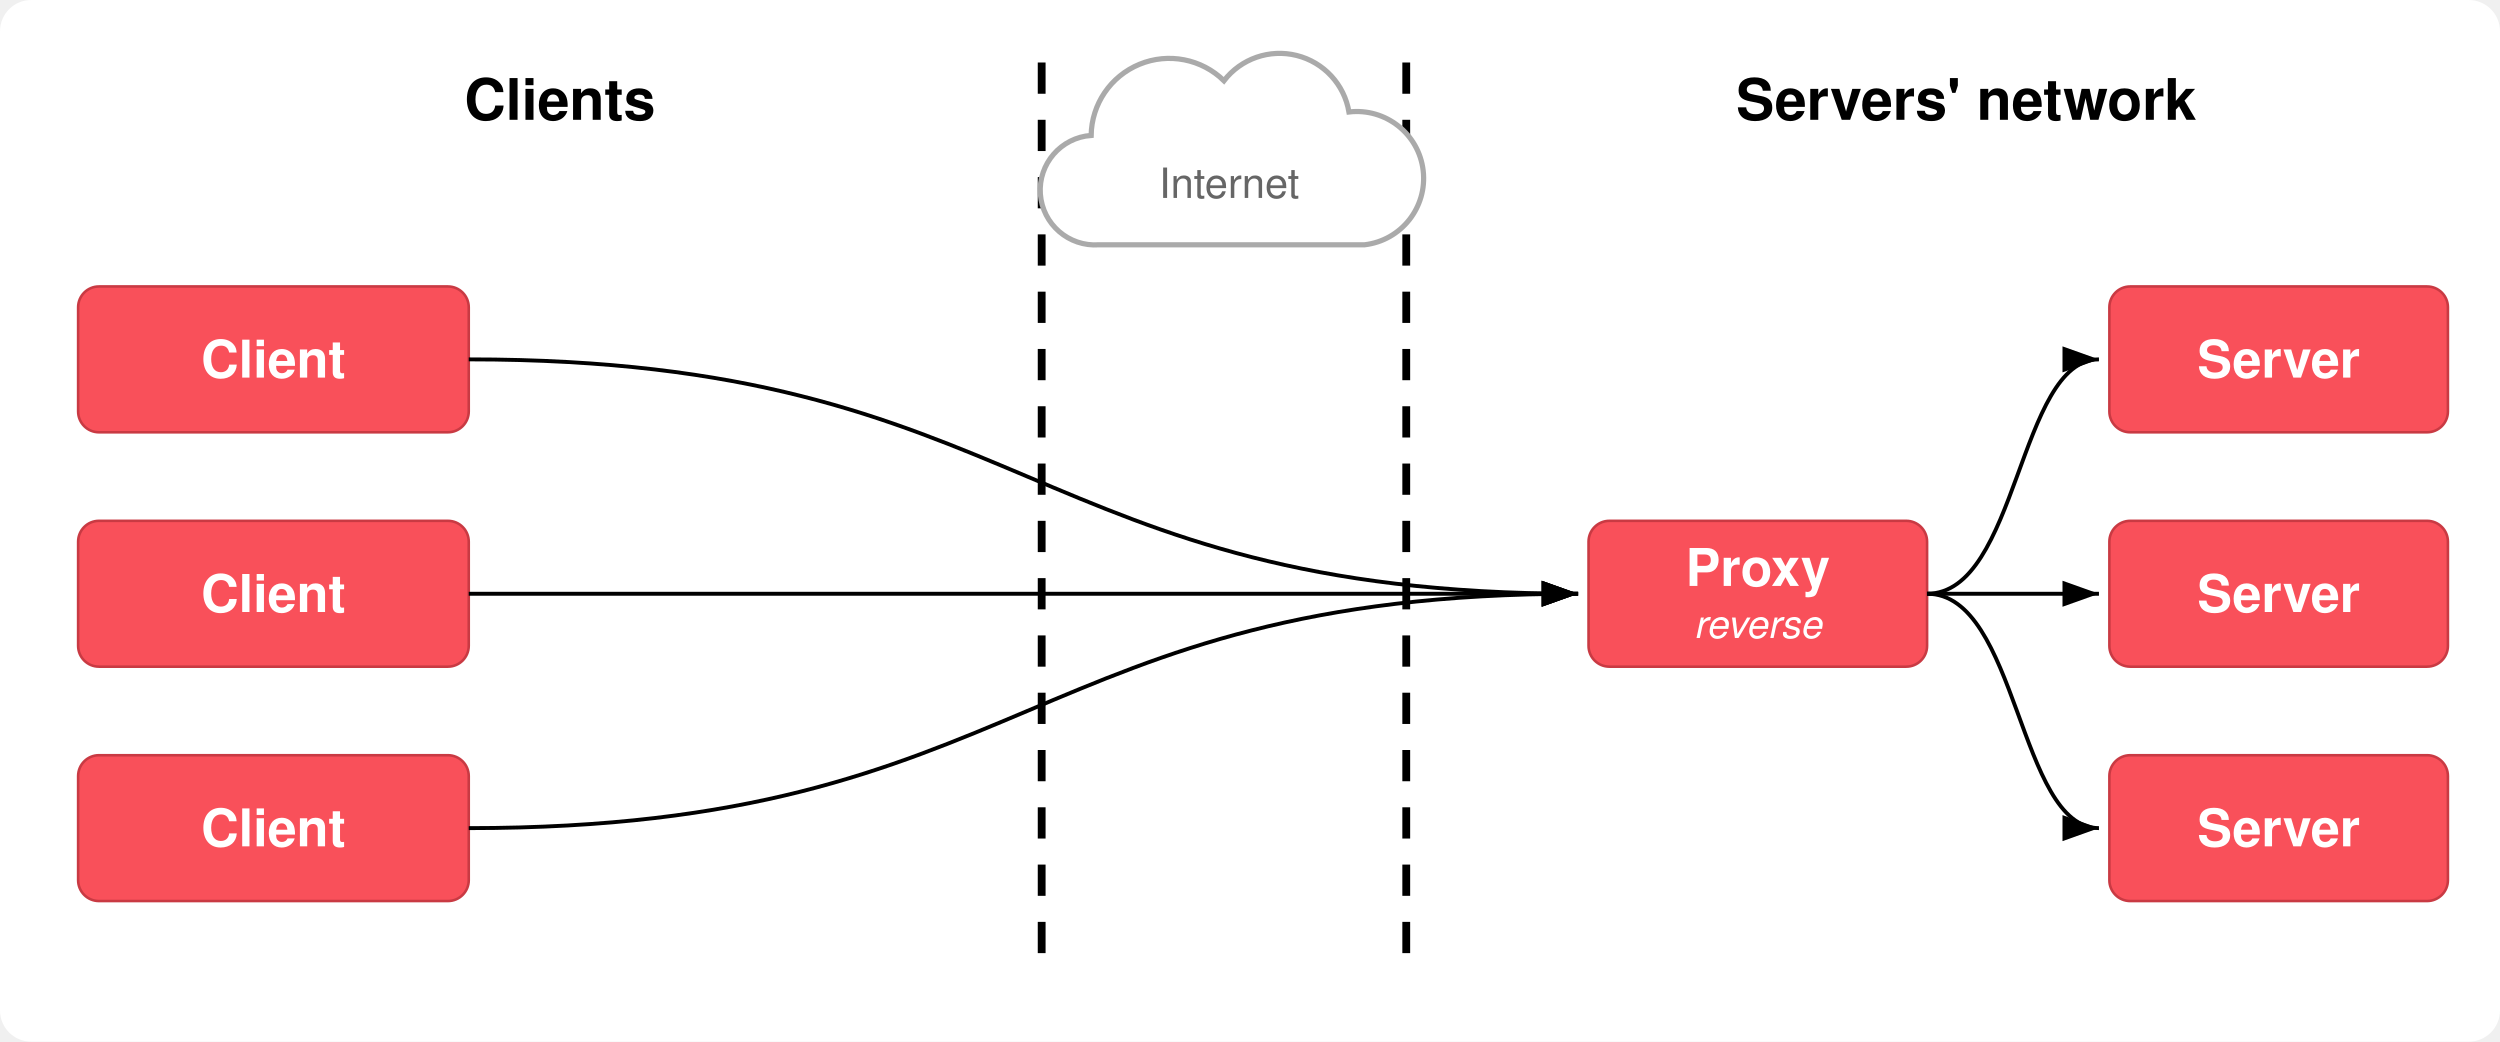
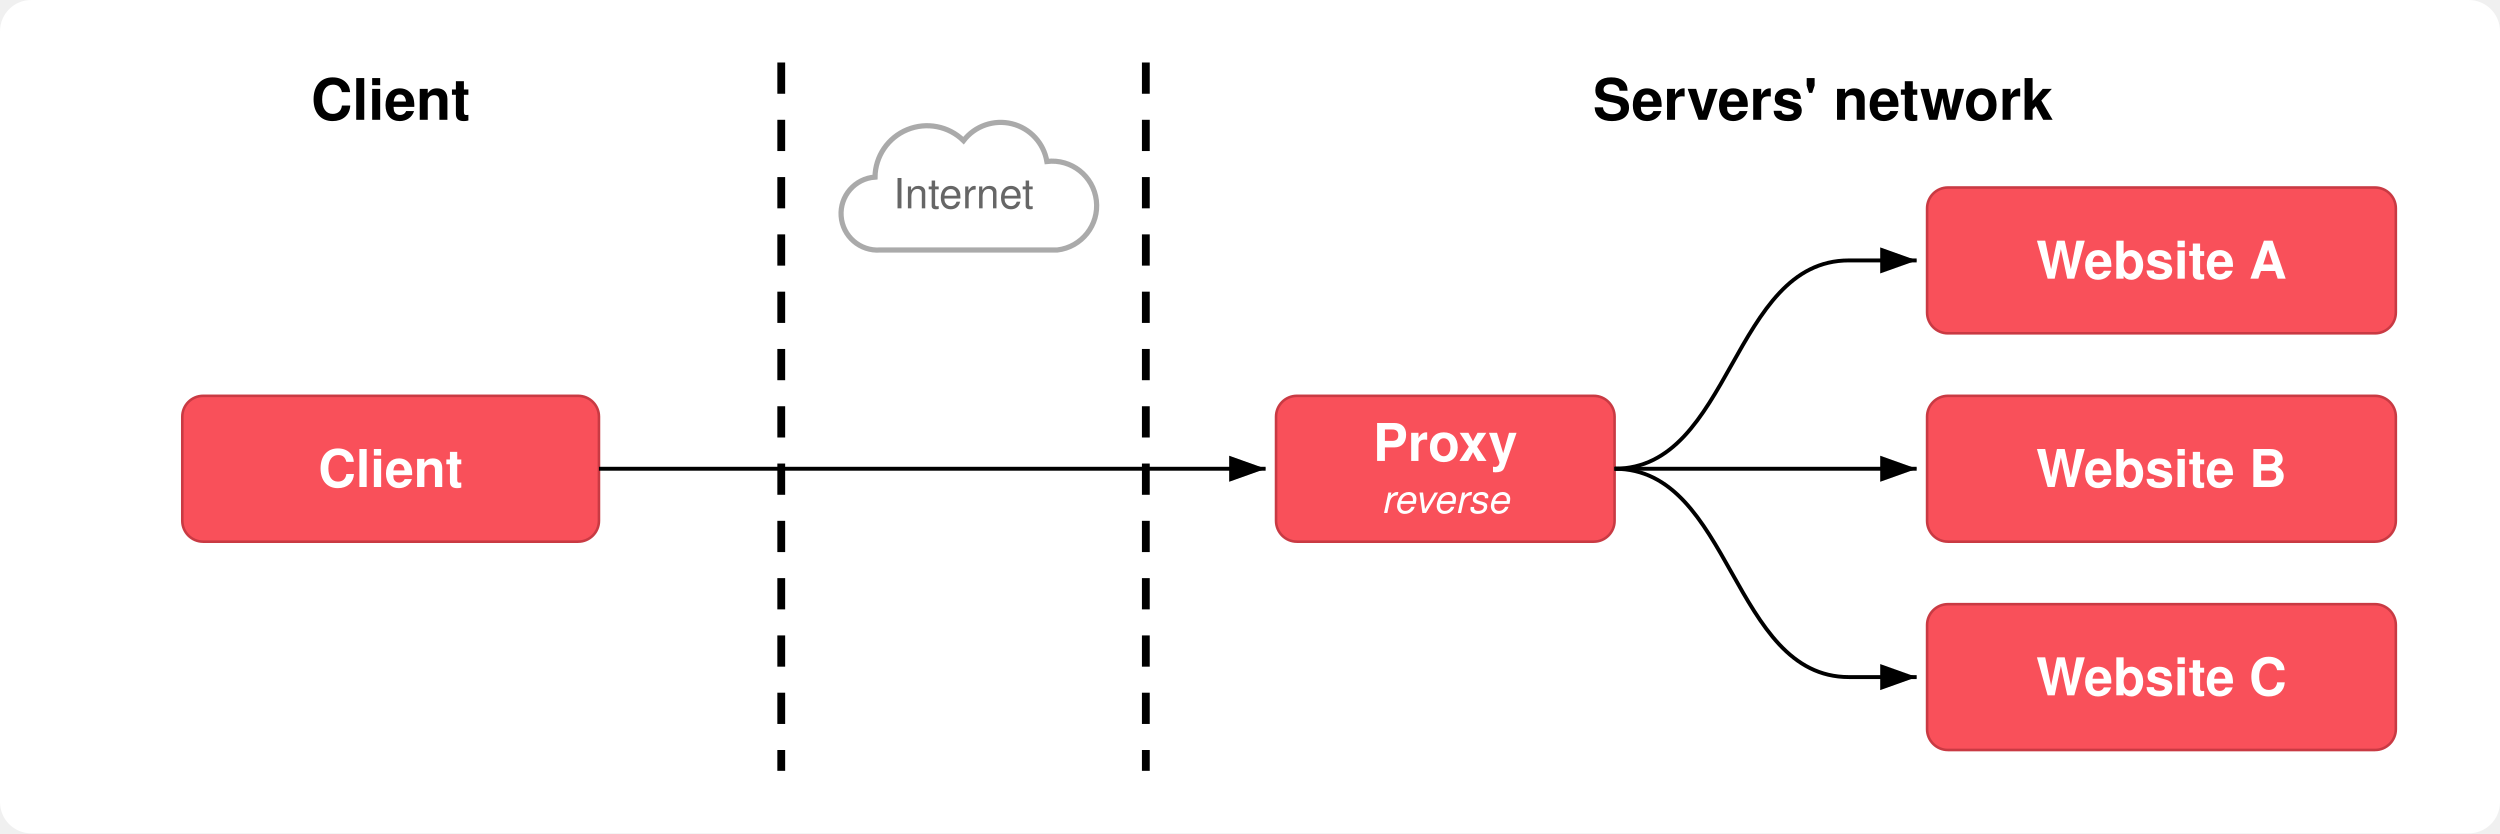
- <svg xmlns="http://www.w3.org/2000/svg" viewBox="0 0 960 400" width="960" height="400">
+ <svg xmlns="http://www.w3.org/2000/svg" viewBox="0 0 960 320" width="960" height="320">
  <style>
    svg { font-family: 'PT Sans', Helvetica, Arial, sans-serif; }
    .card { fill: #fff; }
    .process rect { fill: #f9505a; stroke: #c93a43; stroke-width: 1; }
    .process text { fill: #fff; text-anchor: middle; }
    .process .label { font-size: 20px; font-weight: 700; }
    .process .sub { font-size: 15px; font-style: italic; }
    .machine rect { fill: #e6e6ee; stroke: #2b2b3a; stroke-width: 2.5; }
    .machine line { stroke: #2b2b3a; stroke-width: 2.5; }
    .edge path { fill: none; stroke: #000; stroke-width: 1.5; }
    .edge.control path { stroke-dasharray: 4 5; }
    .edge text { font-size: 16px; fill: #000; text-anchor: middle; paint-order: stroke; stroke: #fff; stroke-width: 8px; stroke-linejoin: round; }
    .marker-comm { fill: #000; }
    .marker-control { fill: #fff; stroke: #000; stroke-width: 1.5; }
    .socket path { fill: none; stroke: #000; stroke-width: 1.75; stroke-linecap: round; }
    .socket text { font-size: 16px; fill: #000; text-anchor: end; }
    .region rect { fill: none; stroke: #2b2b3a; stroke-width: 2; stroke-dasharray: 10 8; }
    .region text { font-size: 18px; font-style: italic; fill: #2b2b3a; text-anchor: middle; }
    .boundary line { stroke: #000; stroke-width: 3; stroke-dasharray: 12 10; }
    .cloud path { fill: #fff; stroke: #aaa; stroke-width: 2; }
    .cloud text { font-size: 16px; fill: #666; text-anchor: middle; }
    .heading { font-size: 22px; font-weight: 700; fill: #000; text-anchor: middle; }
    .note { font-size: 17px; font-style: italic; fill: #000; text-anchor: middle; }
    .cross { stroke: #c93a43; stroke-width: 5; stroke-linecap: round; opacity: 0.35; }
    .divider { stroke: #999; stroke-width: 1.5; }
  </style>
  <defs>
    <marker id="arrow-comm" viewBox="0 0 14 10" refX="14" refY="5" markerWidth="14" markerHeight="10" markerUnits="userSpaceOnUse" orient="auto">
      <path class="marker-comm" d="M0,0 L14,5 L0,10 z" />
    </marker>
    <marker id="arrow-control" viewBox="-1 -1 16 12" refX="14" refY="5" markerWidth="16" markerHeight="12" markerUnits="userSpaceOnUse" orient="auto">
      <path class="marker-control" d="M0,0 L14,5 L0,10 z" />
    </marker>
  </defs>
-   <rect class="card" width="960" height="400" rx="12" />
-   <text class="heading" x="215" y="46">Clients</text>
-   <text class="heading" x="755" y="46">Servers' network</text>
+   <rect class="card" width="960" height="320" rx="12" />
+   <text class="heading" x="150" y="46">Client</text>
+   <text class="heading" x="700" y="46">Servers' network</text>
  <g class="boundary">
-     <line x1="400" y1="24" x2="400" y2="376" />
-     <line x1="540" y1="24" x2="540" y2="376" />
+     <line x1="300" y1="24" x2="300" y2="296" />
+     <line x1="440" y1="24" x2="440" y2="296" />
  </g>
  <g class="cloud">
-     <path d="M422,94 a21,21 0 0 1 -3,-42 a30,30 0 0 1 51,-21 a27,27 0 0 1 48,12 a21,21 0 0 1 6,51 z" />
-     <text x="472" y="76">Internet</text>
+     <path d="M338,96 a14,14 0 0 1 -2,-28 a20,20 0 0 1 34,-14 a18,18 0 0 1 32,8 a14,14 0 0 1 4,34 z" />
+     <text x="370" y="80">Internet</text>
  </g>
  <g class="process">
-     <rect x="30" y="110" width="150" height="56" rx="8" />
-     <text class="label" x="105" y="145">Client</text>
+     <rect x="70" y="152" width="160" height="56" rx="8" />
+     <text class="label" x="150" y="187">Client</text>
  </g>
  <g class="process">
-     <rect x="30" y="200" width="150" height="56" rx="8" />
-     <text class="label" x="105" y="235">Client</text>
+     <rect x="490" y="152" width="130" height="56" rx="8" />
+     <text class="label" x="555" y="177">Proxy</text>
+     <text class="sub" x="555" y="197">reverse</text>
  </g>
  <g class="process">
-     <rect x="30" y="290" width="150" height="56" rx="8" />
-     <text class="label" x="105" y="325">Client</text>
+     <rect x="740" y="72" width="180" height="56" rx="8" />
+     <text class="label" x="830" y="107">Website A</text>
  </g>
  <g class="process">
-     <rect x="610" y="200" width="130" height="56" rx="8" />
-     <text class="label" x="675" y="225">Proxy</text>
-     <text class="sub" x="675" y="245">reverse</text>
+     <rect x="740" y="152" width="180" height="56" rx="8" />
+     <text class="label" x="830" y="187">Website B</text>
  </g>
  <g class="process">
-     <rect x="810" y="110" width="130" height="56" rx="8" />
-     <text class="label" x="875" y="145">Server</text>
-   </g>
-   <g class="process">
-     <rect x="810" y="200" width="130" height="56" rx="8" />
-     <text class="label" x="875" y="235">Server</text>
-   </g>
-   <g class="process">
-     <rect x="810" y="290" width="130" height="56" rx="8" />
-     <text class="label" x="875" y="325">Server</text>
+     <rect x="740" y="232" width="180" height="56" rx="8" />
+     <text class="label" x="830" y="267">Website C</text>
  </g>
  <g class="edge comm">
-     <path d="M180,138 C395,138 395,228 606,228" marker-end="url(#arrow-comm)" />
+     <path d="M230,180 L486,180" marker-end="url(#arrow-comm)" />
  </g>
  <g class="edge comm">
-     <path d="M180,228 C395,228 395,228 606,228" marker-end="url(#arrow-comm)" />
+     <path d="M620,180 C665,180 665,100 710,100 L736,100" marker-end="url(#arrow-comm)" />
  </g>
  <g class="edge comm">
-     <path d="M180,318 C395,318 395,228 606,228" marker-end="url(#arrow-comm)" />
+     <path d="M620,180 L736,180" marker-end="url(#arrow-comm)" />
  </g>
  <g class="edge comm">
-     <path d="M740,228 C775,228 775,138 806,138" marker-end="url(#arrow-comm)" />
-   </g>
-   <g class="edge comm">
-     <path d="M740,228 C775,228 775,228 806,228" marker-end="url(#arrow-comm)" />
-   </g>
-   <g class="edge comm">
-     <path d="M740,228 C775,228 775,318 806,318" marker-end="url(#arrow-comm)" />
+     <path d="M620,180 C665,180 665,260 710,260 L736,260" marker-end="url(#arrow-comm)" />
  </g>
</svg>
